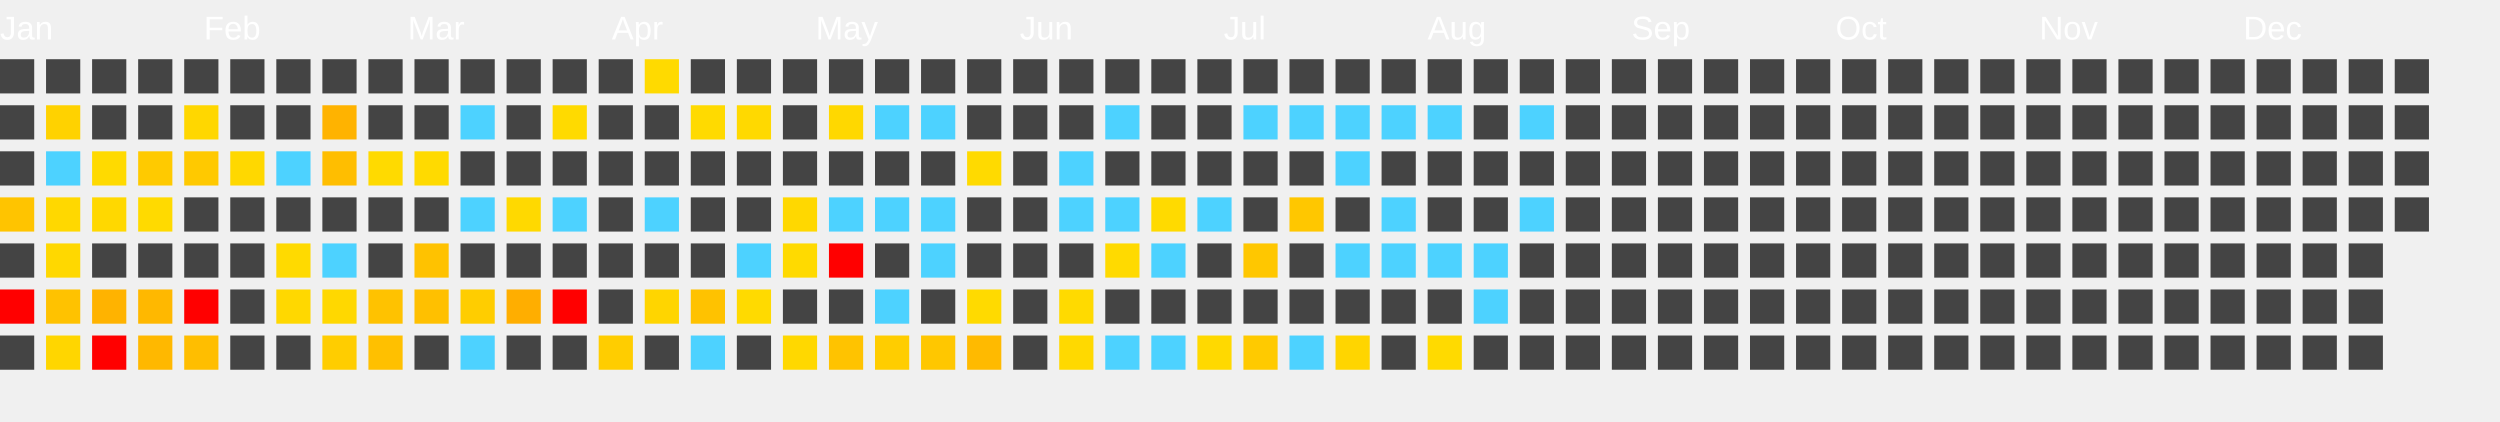
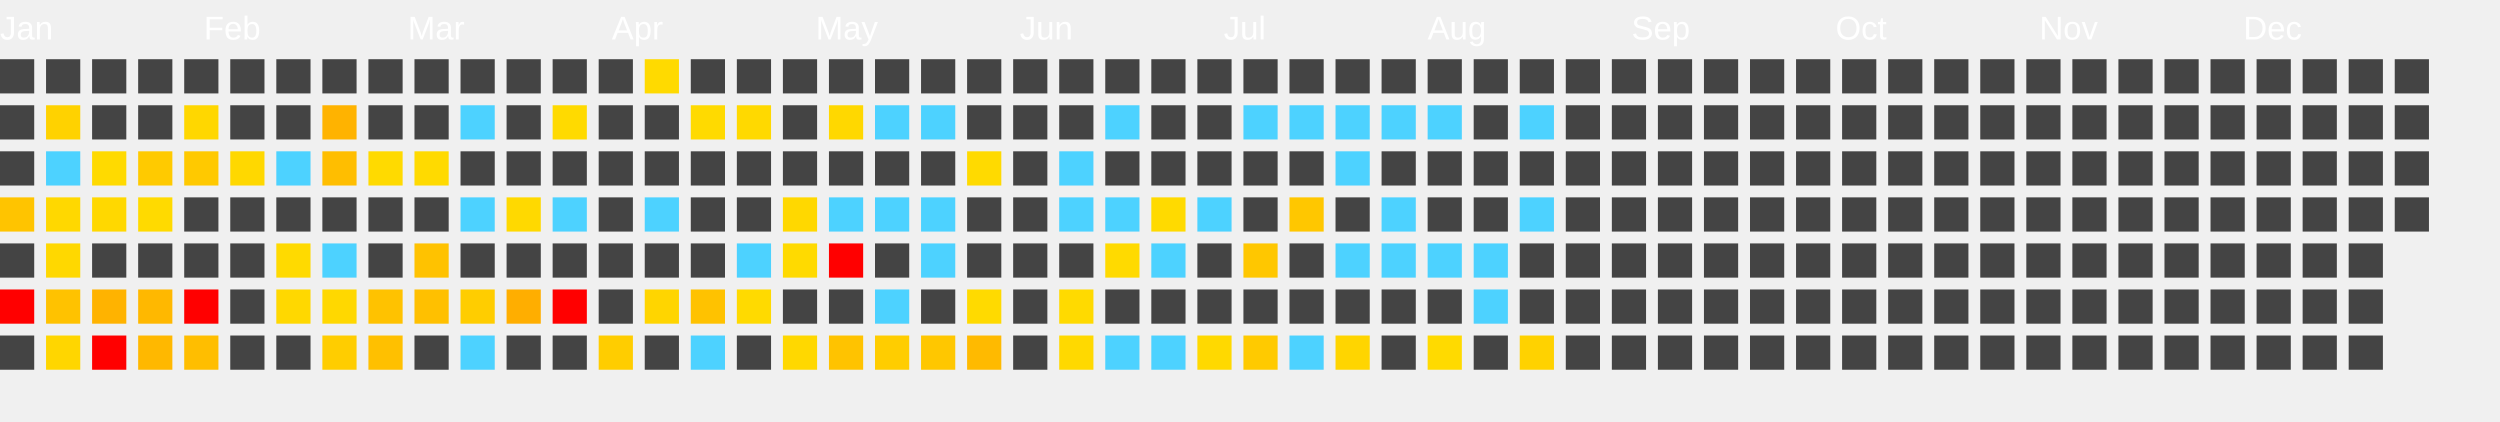
<svg xmlns="http://www.w3.org/2000/svg" baseProfile="full" height="32mm" version="1.1" viewBox="0,0,190,32" width="190mm">
  <defs />
  <rect fill="none" height="32" width="190" x="0" y="0" />
  <text fill="#FFFFFF" style="font-size:2.5px; font-family:Arial" x="0.0" y="3.0">Jan</text>
  <text fill="#FFFFFF" style="font-size:2.5px; font-family:Arial" x="15.5" y="3.0">Feb</text>
  <text fill="#FFFFFF" style="font-size:2.5px; font-family:Arial" x="31.0" y="3.0">Mar</text>
  <text fill="#FFFFFF" style="font-size:2.5px; font-family:Arial" x="46.5" y="3.0">Apr</text>
  <text fill="#FFFFFF" style="font-size:2.5px; font-family:Arial" x="62.0" y="3.0">May</text>
  <text fill="#FFFFFF" style="font-size:2.5px; font-family:Arial" x="77.5" y="3.0">Jun</text>
  <text fill="#FFFFFF" style="font-size:2.5px; font-family:Arial" x="93.0" y="3.0">Jul</text>
  <text fill="#FFFFFF" style="font-size:2.5px; font-family:Arial" x="108.5" y="3.0">Aug</text>
  <text fill="#FFFFFF" style="font-size:2.5px; font-family:Arial" x="124.0" y="3.0">Sep</text>
  <text fill="#FFFFFF" style="font-size:2.5px; font-family:Arial" x="139.5" y="3.0">Oct</text>
  <text fill="#FFFFFF" style="font-size:2.5px; font-family:Arial" x="155.0" y="3.0">Nov</text>
  <text fill="#FFFFFF" style="font-size:2.5px; font-family:Arial" x="170.5" y="3.0">Dec</text>
  <rect fill="#444444" height="2.6" width="2.6" x="0.0" y="4.5" />
  <rect fill="#444444" height="2.6" width="2.6" x="0.0" y="8.0" />
  <rect fill="#444444" height="2.6" width="2.6" x="0.0" y="11.5" />
  <rect fill="#ffc400" height="2.6" width="2.6" x="0.0" y="15.0" />
  <rect fill="#444444" height="2.6" width="2.6" x="0.0" y="18.5" />
  <rect fill="red" height="2.6" width="2.6" x="0.0" y="22.0" />
  <rect fill="#444444" height="2.6" width="2.6" x="0.0" y="25.5" />
  <rect fill="#444444" height="2.6" width="2.6" x="3.5" y="4.5" />
  <rect fill="#ffd200" height="2.6" width="2.6" x="3.5" y="8.0" />
  <rect fill="#4dd2ff" height="2.6" width="2.6" x="3.5" y="11.5" />
  <rect fill="#ffd800" height="2.6" width="2.6" x="3.5" y="15.0" />
  <rect fill="#ffd800" height="2.6" width="2.6" x="3.5" y="18.5" />
  <rect fill="#ffc200" height="2.6" width="2.6" x="3.5" y="22.0" />
  <rect fill="#ffd600" height="2.6" width="2.6" x="3.5" y="25.5" />
  <rect fill="#444444" height="2.6" width="2.6" x="7.0" y="4.5" />
  <rect fill="#444444" height="2.6" width="2.6" x="7.0" y="8.0" />
  <rect fill="#ffda00" height="2.6" width="2.6" x="7.0" y="11.5" />
  <rect fill="#ffd800" height="2.6" width="2.6" x="7.0" y="15.0" />
  <rect fill="#444444" height="2.6" width="2.6" x="7.0" y="18.5" />
  <rect fill="#ffb300" height="2.6" width="2.6" x="7.0" y="22.0" />
  <rect fill="red" height="2.6" width="2.6" x="7.0" y="25.5" />
  <rect fill="#444444" height="2.6" width="2.6" x="10.5" y="4.5" />
  <rect fill="#444444" height="2.6" width="2.6" x="10.5" y="8.0" />
  <rect fill="#ffca00" height="2.6" width="2.6" x="10.5" y="11.5" />
  <rect fill="#ffda00" height="2.6" width="2.6" x="10.5" y="15.0" />
  <rect fill="#444444" height="2.6" width="2.6" x="10.5" y="18.5" />
  <rect fill="#ffb800" height="2.6" width="2.6" x="10.5" y="22.0" />
  <rect fill="#ffb800" height="2.6" width="2.6" x="10.5" y="25.5" />
  <rect fill="#444444" height="2.6" width="2.6" x="14.0" y="4.5" />
  <rect fill="#ffd700" height="2.6" width="2.6" x="14.0" y="8.0" />
  <rect fill="#ffc900" height="2.6" width="2.6" x="14.0" y="11.5" />
  <rect fill="#444444" height="2.6" width="2.6" x="14.0" y="15.0" />
  <rect fill="#444444" height="2.6" width="2.6" x="14.0" y="18.5" />
  <rect fill="red" height="2.6" width="2.6" x="14.0" y="22.0" />
  <rect fill="#ffbe00" height="2.6" width="2.6" x="14.0" y="25.5" />
  <rect fill="#444444" height="2.6" width="2.6" x="17.5" y="4.5" />
  <rect fill="#444444" height="2.6" width="2.6" x="17.5" y="8.0" />
  <rect fill="#ffd800" height="2.6" width="2.6" x="17.5" y="11.5" />
  <rect fill="#444444" height="2.6" width="2.6" x="17.5" y="15.0" />
  <rect fill="#444444" height="2.6" width="2.6" x="17.5" y="18.5" />
  <rect fill="#444444" height="2.6" width="2.6" x="17.5" y="22.0" />
  <rect fill="#444444" height="2.6" width="2.6" x="17.5" y="25.5" />
  <rect fill="#444444" height="2.6" width="2.6" x="21.0" y="4.5" />
  <rect fill="#444444" height="2.6" width="2.6" x="21.0" y="8.0" />
  <rect fill="#4dd2ff" height="2.6" width="2.6" x="21.0" y="11.5" />
  <rect fill="#444444" height="2.6" width="2.6" x="21.0" y="15.0" />
  <rect fill="#ffda00" height="2.6" width="2.6" x="21.0" y="18.5" />
  <rect fill="#ffd800" height="2.6" width="2.6" x="21.0" y="22.0" />
  <rect fill="#444444" height="2.6" width="2.6" x="21.0" y="25.5" />
  <rect fill="#444444" height="2.6" width="2.6" x="24.5" y="4.5" />
  <rect fill="#ffb300" height="2.6" width="2.6" x="24.5" y="8.0" />
  <rect fill="#ffbe00" height="2.6" width="2.6" x="24.5" y="11.5" />
  <rect fill="#444444" height="2.6" width="2.6" x="24.5" y="15.0" />
  <rect fill="#4dd2ff" height="2.6" width="2.6" x="24.5" y="18.5" />
  <rect fill="#ffd800" height="2.6" width="2.6" x="24.5" y="22.0" />
  <rect fill="#ffcd00" height="2.6" width="2.6" x="24.5" y="25.5" />
  <rect fill="#444444" height="2.6" width="2.6" x="28.0" y="4.5" />
  <rect fill="#444444" height="2.6" width="2.6" x="28.0" y="8.0" />
  <rect fill="#ffda00" height="2.6" width="2.6" x="28.0" y="11.5" />
  <rect fill="#444444" height="2.6" width="2.6" x="28.0" y="15.0" />
  <rect fill="#444444" height="2.6" width="2.6" x="28.0" y="18.5" />
  <rect fill="#ffc200" height="2.6" width="2.6" x="28.0" y="22.0" />
  <rect fill="#ffc000" height="2.6" width="2.6" x="28.0" y="25.5" />
  <rect fill="#444444" height="2.6" width="2.6" x="31.5" y="4.5" />
  <rect fill="#444444" height="2.6" width="2.6" x="31.5" y="8.0" />
  <rect fill="#ffda00" height="2.6" width="2.6" x="31.5" y="11.5" />
  <rect fill="#444444" height="2.6" width="2.6" x="31.5" y="15.0" />
  <rect fill="#ffc200" height="2.6" width="2.6" x="31.5" y="18.5" />
  <rect fill="#ffc000" height="2.6" width="2.6" x="31.5" y="22.0" />
  <rect fill="#444444" height="2.6" width="2.6" x="31.5" y="25.5" />
  <rect fill="#444444" height="2.6" width="2.6" x="35.0" y="4.5" />
  <rect fill="#4dd2ff" height="2.6" width="2.6" x="35.0" y="8.0" />
  <rect fill="#444444" height="2.6" width="2.6" x="35.0" y="11.5" />
  <rect fill="#4dd2ff" height="2.6" width="2.6" x="35.0" y="15.0" />
  <rect fill="#444444" height="2.6" width="2.6" x="35.0" y="18.5" />
  <rect fill="#ffcd00" height="2.6" width="2.6" x="35.0" y="22.0" />
  <rect fill="#4dd2ff" height="2.6" width="2.6" x="35.0" y="25.5" />
  <rect fill="#444444" height="2.6" width="2.6" x="38.5" y="4.5" />
  <rect fill="#444444" height="2.6" width="2.6" x="38.5" y="8.0" />
  <rect fill="#444444" height="2.6" width="2.6" x="38.5" y="11.5" />
  <rect fill="#ffd900" height="2.6" width="2.6" x="38.5" y="15.0" />
  <rect fill="#444444" height="2.6" width="2.6" x="38.5" y="18.5" />
  <rect fill="#ffae00" height="2.6" width="2.6" x="38.5" y="22.0" />
  <rect fill="#444444" height="2.6" width="2.6" x="38.5" y="25.5" />
  <rect fill="#444444" height="2.6" width="2.6" x="42.0" y="4.5" />
  <rect fill="#ffda00" height="2.6" width="2.6" x="42.0" y="8.0" />
  <rect fill="#444444" height="2.6" width="2.6" x="42.0" y="11.5" />
  <rect fill="#4dd2ff" height="2.6" width="2.6" x="42.0" y="15.0" />
  <rect fill="#444444" height="2.6" width="2.6" x="42.0" y="18.5" />
  <rect fill="red" height="2.6" width="2.6" x="42.0" y="22.0" />
  <rect fill="#444444" height="2.6" width="2.6" x="42.0" y="25.5" />
  <rect fill="#444444" height="2.6" width="2.6" x="45.5" y="4.5" />
  <rect fill="#444444" height="2.6" width="2.6" x="45.5" y="8.0" />
  <rect fill="#444444" height="2.6" width="2.6" x="45.5" y="11.5" />
  <rect fill="#444444" height="2.6" width="2.6" x="45.5" y="15.0" />
  <rect fill="#444444" height="2.6" width="2.6" x="45.5" y="18.5" />
  <rect fill="#444444" height="2.6" width="2.6" x="45.5" y="22.0" />
  <rect fill="#ffcd00" height="2.6" width="2.6" x="45.5" y="25.5" />
  <rect fill="#ffda00" height="2.6" width="2.6" x="49.0" y="4.5" />
  <rect fill="#444444" height="2.6" width="2.6" x="49.0" y="8.0" />
  <rect fill="#444444" height="2.6" width="2.6" x="49.0" y="11.5" />
  <rect fill="#4dd2ff" height="2.6" width="2.6" x="49.0" y="15.0" />
  <rect fill="#444444" height="2.6" width="2.6" x="49.0" y="18.5" />
  <rect fill="#ffd500" height="2.6" width="2.6" x="49.0" y="22.0" />
  <rect fill="#444444" height="2.6" width="2.6" x="49.0" y="25.5" />
  <rect fill="#444444" height="2.6" width="2.6" x="52.5" y="4.5" />
  <rect fill="#ffda00" height="2.6" width="2.6" x="52.5" y="8.0" />
  <rect fill="#444444" height="2.6" width="2.6" x="52.5" y="11.5" />
  <rect fill="#444444" height="2.6" width="2.6" x="52.5" y="15.0" />
  <rect fill="#444444" height="2.6" width="2.6" x="52.5" y="18.5" />
  <rect fill="#ffc200" height="2.6" width="2.6" x="52.5" y="22.0" />
  <rect fill="#4dd2ff" height="2.6" width="2.6" x="52.5" y="25.5" />
  <rect fill="#444444" height="2.6" width="2.6" x="56.0" y="4.5" />
  <rect fill="#ffd900" height="2.6" width="2.6" x="56.0" y="8.0" />
  <rect fill="#444444" height="2.6" width="2.6" x="56.0" y="11.5" />
  <rect fill="#444444" height="2.6" width="2.6" x="56.0" y="15.0" />
  <rect fill="#4dd2ff" height="2.6" width="2.6" x="56.0" y="18.5" />
  <rect fill="#ffda00" height="2.6" width="2.6" x="56.0" y="22.0" />
  <rect fill="#444444" height="2.6" width="2.6" x="56.0" y="25.5" />
  <rect fill="#444444" height="2.6" width="2.6" x="59.5" y="4.5" />
  <rect fill="#444444" height="2.6" width="2.6" x="59.5" y="8.0" />
  <rect fill="#444444" height="2.6" width="2.6" x="59.5" y="11.5" />
  <rect fill="#ffd800" height="2.6" width="2.6" x="59.5" y="15.0" />
  <rect fill="#ffda00" height="2.6" width="2.6" x="59.5" y="18.5" />
  <rect fill="#444444" height="2.6" width="2.6" x="59.5" y="22.0" />
  <rect fill="#ffd800" height="2.6" width="2.6" x="59.5" y="25.5" />
  <rect fill="#444444" height="2.6" width="2.6" x="63.0" y="4.5" />
  <rect fill="#ffd800" height="2.6" width="2.6" x="63.0" y="8.0" />
  <rect fill="#444444" height="2.6" width="2.6" x="63.0" y="11.5" />
  <rect fill="#4dd2ff" height="2.6" width="2.6" x="63.0" y="15.0" />
  <rect fill="red" height="2.6" width="2.6" x="63.0" y="18.5" />
  <rect fill="#444444" height="2.6" width="2.6" x="63.0" y="22.0" />
  <rect fill="#ffc300" height="2.6" width="2.6" x="63.0" y="25.5" />
  <rect fill="#444444" height="2.6" width="2.6" x="66.5" y="4.5" />
  <rect fill="#4dd2ff" height="2.6" width="2.6" x="66.5" y="8.0" />
  <rect fill="#444444" height="2.6" width="2.6" x="66.5" y="11.5" />
  <rect fill="#4dd2ff" height="2.6" width="2.6" x="66.5" y="15.0" />
  <rect fill="#444444" height="2.6" width="2.6" x="66.5" y="18.5" />
  <rect fill="#4dd2ff" height="2.6" width="2.6" x="66.5" y="22.0" />
  <rect fill="#ffcd00" height="2.6" width="2.6" x="66.5" y="25.5" />
  <rect fill="#444444" height="2.6" width="2.6" x="70.0" y="4.5" />
  <rect fill="#4dd2ff" height="2.6" width="2.6" x="70.0" y="8.0" />
  <rect fill="#444444" height="2.6" width="2.6" x="70.0" y="11.5" />
  <rect fill="#4dd2ff" height="2.6" width="2.6" x="70.0" y="15.0" />
  <rect fill="#4dd2ff" height="2.6" width="2.6" x="70.0" y="18.5" />
  <rect fill="#444444" height="2.6" width="2.6" x="70.0" y="22.0" />
  <rect fill="#ffc700" height="2.6" width="2.6" x="70.0" y="25.5" />
  <rect fill="#444444" height="2.6" width="2.6" x="73.5" y="4.5" />
  <rect fill="#444444" height="2.6" width="2.6" x="73.5" y="8.0" />
  <rect fill="#ffda00" height="2.6" width="2.6" x="73.5" y="11.5" />
  <rect fill="#444444" height="2.6" width="2.6" x="73.5" y="15.0" />
  <rect fill="#444444" height="2.6" width="2.6" x="73.5" y="18.5" />
  <rect fill="#ffda00" height="2.6" width="2.6" x="73.5" y="22.0" />
  <rect fill="#ffba00" height="2.6" width="2.6" x="73.5" y="25.5" />
  <rect fill="#444444" height="2.6" width="2.6" x="77.0" y="4.5" />
  <rect fill="#444444" height="2.6" width="2.6" x="77.0" y="8.0" />
  <rect fill="#444444" height="2.6" width="2.6" x="77.0" y="11.5" />
  <rect fill="#444444" height="2.6" width="2.6" x="77.0" y="15.0" />
  <rect fill="#444444" height="2.6" width="2.6" x="77.0" y="18.5" />
  <rect fill="#444444" height="2.6" width="2.6" x="77.0" y="22.0" />
  <rect fill="#444444" height="2.6" width="2.6" x="77.0" y="25.5" />
  <rect fill="#444444" height="2.6" width="2.6" x="80.5" y="4.5" />
  <rect fill="#444444" height="2.6" width="2.6" x="80.5" y="8.0" />
  <rect fill="#4dd2ff" height="2.6" width="2.6" x="80.5" y="11.5" />
  <rect fill="#4dd2ff" height="2.6" width="2.6" x="80.5" y="15.0" />
  <rect fill="#444444" height="2.6" width="2.6" x="80.5" y="18.5" />
  <rect fill="#ffda00" height="2.6" width="2.6" x="80.5" y="22.0" />
  <rect fill="#ffd900" height="2.6" width="2.6" x="80.5" y="25.5" />
  <rect fill="#444444" height="2.6" width="2.6" x="84.0" y="4.5" />
  <rect fill="#4dd2ff" height="2.6" width="2.6" x="84.0" y="8.0" />
  <rect fill="#444444" height="2.6" width="2.6" x="84.0" y="11.5" />
  <rect fill="#4dd2ff" height="2.6" width="2.6" x="84.0" y="15.0" />
  <rect fill="#ffda00" height="2.6" width="2.6" x="84.0" y="18.5" />
  <rect fill="#444444" height="2.6" width="2.6" x="84.0" y="22.0" />
  <rect fill="#4dd2ff" height="2.6" width="2.6" x="84.0" y="25.5" />
  <rect fill="#444444" height="2.6" width="2.6" x="87.5" y="4.5" />
  <rect fill="#444444" height="2.6" width="2.6" x="87.5" y="8.0" />
  <rect fill="#444444" height="2.6" width="2.6" x="87.5" y="11.5" />
  <rect fill="#ffda00" height="2.6" width="2.6" x="87.5" y="15.0" />
  <rect fill="#4dd2ff" height="2.6" width="2.6" x="87.5" y="18.5" />
  <rect fill="#444444" height="2.6" width="2.6" x="87.5" y="22.0" />
  <rect fill="#4dd2ff" height="2.6" width="2.6" x="87.5" y="25.5" />
  <rect fill="#444444" height="2.6" width="2.6" x="91.0" y="4.5" />
  <rect fill="#444444" height="2.6" width="2.6" x="91.0" y="8.0" />
  <rect fill="#444444" height="2.6" width="2.6" x="91.0" y="11.5" />
  <rect fill="#4dd2ff" height="2.6" width="2.6" x="91.0" y="15.0" />
  <rect fill="#444444" height="2.6" width="2.6" x="91.0" y="18.5" />
  <rect fill="#444444" height="2.6" width="2.6" x="91.0" y="22.0" />
  <rect fill="#ffd900" height="2.6" width="2.6" x="91.0" y="25.5" />
  <rect fill="#444444" height="2.6" width="2.6" x="94.5" y="4.5" />
  <rect fill="#4dd2ff" height="2.6" width="2.6" x="94.5" y="8.0" />
  <rect fill="#444444" height="2.6" width="2.6" x="94.5" y="11.5" />
  <rect fill="#444444" height="2.6" width="2.6" x="94.5" y="15.0" />
  <rect fill="#ffc700" height="2.6" width="2.6" x="94.5" y="18.5" />
  <rect fill="#444444" height="2.6" width="2.6" x="94.5" y="22.0" />
  <rect fill="#ffca00" height="2.6" width="2.6" x="94.5" y="25.5" />
  <rect fill="#444444" height="2.6" width="2.6" x="98.0" y="4.5" />
  <rect fill="#4dd2ff" height="2.6" width="2.6" x="98.0" y="8.0" />
  <rect fill="#444444" height="2.6" width="2.6" x="98.0" y="11.5" />
  <rect fill="#ffc700" height="2.6" width="2.6" x="98.0" y="15.0" />
  <rect fill="#444444" height="2.6" width="2.6" x="98.0" y="18.5" />
  <rect fill="#444444" height="2.6" width="2.6" x="98.0" y="22.0" />
  <rect fill="#4dd2ff" height="2.6" width="2.6" x="98.0" y="25.5" />
  <rect fill="#444444" height="2.6" width="2.6" x="101.5" y="4.5" />
  <rect fill="#4dd2ff" height="2.6" width="2.6" x="101.5" y="8.0" />
  <rect fill="#4dd2ff" height="2.6" width="2.6" x="101.5" y="11.5" />
  <rect fill="#444444" height="2.6" width="2.6" x="101.5" y="15.0" />
  <rect fill="#4dd2ff" height="2.6" width="2.6" x="101.5" y="18.5" />
  <rect fill="#444444" height="2.6" width="2.6" x="101.5" y="22.0" />
  <rect fill="#ffd500" height="2.6" width="2.6" x="101.5" y="25.5" />
  <rect fill="#444444" height="2.6" width="2.6" x="105.0" y="4.5" />
  <rect fill="#4dd2ff" height="2.6" width="2.6" x="105.0" y="8.0" />
  <rect fill="#444444" height="2.6" width="2.6" x="105.0" y="11.5" />
  <rect fill="#4dd2ff" height="2.6" width="2.6" x="105.0" y="15.0" />
  <rect fill="#4dd2ff" height="2.6" width="2.6" x="105.0" y="18.5" />
  <rect fill="#444444" height="2.6" width="2.6" x="105.0" y="22.0" />
  <rect fill="#444444" height="2.6" width="2.6" x="105.0" y="25.5" />
  <rect fill="#444444" height="2.6" width="2.6" x="108.5" y="4.5" />
  <rect fill="#4dd2ff" height="2.6" width="2.6" x="108.5" y="8.0" />
  <rect fill="#444444" height="2.6" width="2.6" x="108.5" y="11.5" />
  <rect fill="#444444" height="2.6" width="2.6" x="108.5" y="15.0" />
  <rect fill="#4dd2ff" height="2.6" width="2.6" x="108.5" y="18.5" />
  <rect fill="#444444" height="2.6" width="2.6" x="108.5" y="22.0" />
  <rect fill="#ffda00" height="2.6" width="2.6" x="108.5" y="25.5" />
  <rect fill="#444444" height="2.6" width="2.6" x="112.0" y="4.5" />
  <rect fill="#444444" height="2.6" width="2.6" x="112.0" y="8.0" />
  <rect fill="#444444" height="2.6" width="2.6" x="112.0" y="11.5" />
  <rect fill="#444444" height="2.6" width="2.6" x="112.0" y="15.0" />
  <rect fill="#4dd2ff" height="2.6" width="2.6" x="112.0" y="18.5" />
  <rect fill="#4dd2ff" height="2.6" width="2.6" x="112.0" y="22.0" />
  <rect fill="#444444" height="2.6" width="2.6" x="112.0" y="25.5" />
  <rect fill="#444444" height="2.6" width="2.6" x="115.5" y="4.5" />
  <rect fill="#4dd2ff" height="2.6" width="2.6" x="115.5" y="8.0" />
  <rect fill="#444444" height="2.6" width="2.6" x="115.5" y="11.5" />
  <rect fill="#4dd2ff" height="2.6" width="2.6" x="115.5" y="15.0" />
  <rect fill="#444444" height="2.6" width="2.6" x="115.5" y="18.5" />
  <rect fill="#444444" height="2.6" width="2.6" x="115.5" y="22.0" />
-   <rect fill="#444444" height="2.6" width="2.6" x="115.5" y="25.5" />
+   <rect fill="#ffd200" height="2.6" width="2.6" x="115.5" y="25.5" />
  <rect fill="#444444" height="2.6" width="2.6" x="119.0" y="4.5" />
  <rect fill="#444444" height="2.6" width="2.6" x="119.0" y="8.0" />
  <rect fill="#444444" height="2.6" width="2.6" x="119.0" y="11.5" />
  <rect fill="#444444" height="2.6" width="2.6" x="119.0" y="15.0" />
  <rect fill="#444444" height="2.6" width="2.6" x="119.0" y="18.5" />
  <rect fill="#444444" height="2.6" width="2.6" x="119.0" y="22.0" />
  <rect fill="#444444" height="2.6" width="2.6" x="119.0" y="25.5" />
  <rect fill="#444444" height="2.6" width="2.6" x="122.5" y="4.5" />
  <rect fill="#444444" height="2.6" width="2.6" x="122.5" y="8.0" />
  <rect fill="#444444" height="2.6" width="2.6" x="122.5" y="11.5" />
  <rect fill="#444444" height="2.6" width="2.6" x="122.5" y="15.0" />
  <rect fill="#444444" height="2.6" width="2.6" x="122.5" y="18.5" />
  <rect fill="#444444" height="2.6" width="2.6" x="122.5" y="22.0" />
  <rect fill="#444444" height="2.6" width="2.6" x="122.5" y="25.5" />
  <rect fill="#444444" height="2.6" width="2.6" x="126.0" y="4.5" />
  <rect fill="#444444" height="2.6" width="2.6" x="126.0" y="8.0" />
  <rect fill="#444444" height="2.6" width="2.6" x="126.0" y="11.5" />
  <rect fill="#444444" height="2.6" width="2.6" x="126.0" y="15.0" />
  <rect fill="#444444" height="2.6" width="2.6" x="126.0" y="18.5" />
  <rect fill="#444444" height="2.6" width="2.6" x="126.0" y="22.0" />
  <rect fill="#444444" height="2.6" width="2.6" x="126.0" y="25.5" />
  <rect fill="#444444" height="2.6" width="2.6" x="129.5" y="4.5" />
  <rect fill="#444444" height="2.6" width="2.6" x="129.5" y="8.0" />
  <rect fill="#444444" height="2.6" width="2.6" x="129.5" y="11.5" />
  <rect fill="#444444" height="2.6" width="2.6" x="129.5" y="15.0" />
  <rect fill="#444444" height="2.6" width="2.6" x="129.5" y="18.5" />
  <rect fill="#444444" height="2.6" width="2.6" x="129.5" y="22.0" />
  <rect fill="#444444" height="2.6" width="2.6" x="129.5" y="25.5" />
  <rect fill="#444444" height="2.6" width="2.6" x="133.0" y="4.5" />
  <rect fill="#444444" height="2.6" width="2.6" x="133.0" y="8.0" />
  <rect fill="#444444" height="2.6" width="2.6" x="133.0" y="11.5" />
  <rect fill="#444444" height="2.6" width="2.6" x="133.0" y="15.0" />
  <rect fill="#444444" height="2.6" width="2.6" x="133.0" y="18.5" />
  <rect fill="#444444" height="2.6" width="2.6" x="133.0" y="22.0" />
  <rect fill="#444444" height="2.6" width="2.6" x="133.0" y="25.5" />
  <rect fill="#444444" height="2.6" width="2.6" x="136.5" y="4.5" />
  <rect fill="#444444" height="2.6" width="2.6" x="136.5" y="8.0" />
  <rect fill="#444444" height="2.6" width="2.6" x="136.5" y="11.5" />
  <rect fill="#444444" height="2.6" width="2.6" x="136.5" y="15.0" />
  <rect fill="#444444" height="2.6" width="2.6" x="136.5" y="18.5" />
  <rect fill="#444444" height="2.6" width="2.6" x="136.5" y="22.0" />
  <rect fill="#444444" height="2.6" width="2.6" x="136.5" y="25.5" />
  <rect fill="#444444" height="2.6" width="2.6" x="140.0" y="4.5" />
  <rect fill="#444444" height="2.6" width="2.6" x="140.0" y="8.0" />
  <rect fill="#444444" height="2.6" width="2.6" x="140.0" y="11.5" />
  <rect fill="#444444" height="2.6" width="2.6" x="140.0" y="15.0" />
  <rect fill="#444444" height="2.6" width="2.6" x="140.0" y="18.5" />
  <rect fill="#444444" height="2.6" width="2.6" x="140.0" y="22.0" />
  <rect fill="#444444" height="2.6" width="2.6" x="140.0" y="25.5" />
  <rect fill="#444444" height="2.6" width="2.6" x="143.5" y="4.5" />
  <rect fill="#444444" height="2.6" width="2.6" x="143.5" y="8.0" />
  <rect fill="#444444" height="2.6" width="2.6" x="143.5" y="11.5" />
  <rect fill="#444444" height="2.6" width="2.6" x="143.5" y="15.0" />
  <rect fill="#444444" height="2.6" width="2.6" x="143.5" y="18.5" />
  <rect fill="#444444" height="2.6" width="2.6" x="143.5" y="22.0" />
  <rect fill="#444444" height="2.6" width="2.6" x="143.5" y="25.5" />
  <rect fill="#444444" height="2.6" width="2.6" x="147.0" y="4.5" />
  <rect fill="#444444" height="2.6" width="2.6" x="147.0" y="8.0" />
  <rect fill="#444444" height="2.6" width="2.6" x="147.0" y="11.5" />
  <rect fill="#444444" height="2.6" width="2.6" x="147.0" y="15.0" />
  <rect fill="#444444" height="2.6" width="2.6" x="147.0" y="18.5" />
  <rect fill="#444444" height="2.6" width="2.6" x="147.0" y="22.0" />
  <rect fill="#444444" height="2.6" width="2.6" x="147.0" y="25.5" />
  <rect fill="#444444" height="2.6" width="2.6" x="150.5" y="4.5" />
  <rect fill="#444444" height="2.6" width="2.6" x="150.5" y="8.0" />
  <rect fill="#444444" height="2.6" width="2.6" x="150.5" y="11.5" />
  <rect fill="#444444" height="2.6" width="2.6" x="150.5" y="15.0" />
  <rect fill="#444444" height="2.6" width="2.6" x="150.5" y="18.5" />
  <rect fill="#444444" height="2.6" width="2.6" x="150.5" y="22.0" />
  <rect fill="#444444" height="2.6" width="2.6" x="150.5" y="25.5" />
  <rect fill="#444444" height="2.6" width="2.6" x="154.0" y="4.5" />
  <rect fill="#444444" height="2.6" width="2.6" x="154.0" y="8.0" />
  <rect fill="#444444" height="2.6" width="2.6" x="154.0" y="11.5" />
  <rect fill="#444444" height="2.6" width="2.6" x="154.0" y="15.0" />
  <rect fill="#444444" height="2.6" width="2.6" x="154.0" y="18.5" />
  <rect fill="#444444" height="2.6" width="2.6" x="154.0" y="22.0" />
  <rect fill="#444444" height="2.6" width="2.6" x="154.0" y="25.5" />
  <rect fill="#444444" height="2.6" width="2.6" x="157.5" y="4.5" />
  <rect fill="#444444" height="2.6" width="2.6" x="157.5" y="8.0" />
  <rect fill="#444444" height="2.6" width="2.6" x="157.5" y="11.5" />
  <rect fill="#444444" height="2.6" width="2.6" x="157.5" y="15.0" />
  <rect fill="#444444" height="2.6" width="2.6" x="157.5" y="18.5" />
  <rect fill="#444444" height="2.6" width="2.6" x="157.5" y="22.0" />
  <rect fill="#444444" height="2.6" width="2.6" x="157.5" y="25.5" />
  <rect fill="#444444" height="2.6" width="2.6" x="161.0" y="4.5" />
  <rect fill="#444444" height="2.6" width="2.6" x="161.0" y="8.0" />
  <rect fill="#444444" height="2.6" width="2.6" x="161.0" y="11.5" />
  <rect fill="#444444" height="2.6" width="2.6" x="161.0" y="15.0" />
  <rect fill="#444444" height="2.6" width="2.6" x="161.0" y="18.5" />
  <rect fill="#444444" height="2.6" width="2.6" x="161.0" y="22.0" />
  <rect fill="#444444" height="2.6" width="2.6" x="161.0" y="25.5" />
  <rect fill="#444444" height="2.6" width="2.6" x="164.5" y="4.5" />
  <rect fill="#444444" height="2.6" width="2.6" x="164.5" y="8.0" />
  <rect fill="#444444" height="2.6" width="2.6" x="164.5" y="11.5" />
  <rect fill="#444444" height="2.6" width="2.6" x="164.5" y="15.0" />
  <rect fill="#444444" height="2.6" width="2.6" x="164.5" y="18.5" />
  <rect fill="#444444" height="2.6" width="2.6" x="164.5" y="22.0" />
  <rect fill="#444444" height="2.6" width="2.6" x="164.5" y="25.5" />
  <rect fill="#444444" height="2.6" width="2.6" x="168.0" y="4.5" />
  <rect fill="#444444" height="2.6" width="2.6" x="168.0" y="8.0" />
  <rect fill="#444444" height="2.6" width="2.6" x="168.0" y="11.5" />
  <rect fill="#444444" height="2.6" width="2.6" x="168.0" y="15.0" />
  <rect fill="#444444" height="2.6" width="2.6" x="168.0" y="18.5" />
  <rect fill="#444444" height="2.6" width="2.6" x="168.0" y="22.0" />
  <rect fill="#444444" height="2.6" width="2.6" x="168.0" y="25.5" />
  <rect fill="#444444" height="2.6" width="2.6" x="171.5" y="4.5" />
  <rect fill="#444444" height="2.6" width="2.6" x="171.5" y="8.0" />
  <rect fill="#444444" height="2.6" width="2.6" x="171.5" y="11.5" />
  <rect fill="#444444" height="2.6" width="2.6" x="171.5" y="15.0" />
  <rect fill="#444444" height="2.6" width="2.6" x="171.5" y="18.5" />
  <rect fill="#444444" height="2.6" width="2.6" x="171.5" y="22.0" />
  <rect fill="#444444" height="2.6" width="2.6" x="171.5" y="25.5" />
  <rect fill="#444444" height="2.6" width="2.6" x="175.0" y="4.5" />
  <rect fill="#444444" height="2.6" width="2.6" x="175.0" y="8.0" />
  <rect fill="#444444" height="2.6" width="2.6" x="175.0" y="11.5" />
  <rect fill="#444444" height="2.6" width="2.6" x="175.0" y="15.0" />
  <rect fill="#444444" height="2.6" width="2.6" x="175.0" y="18.5" />
  <rect fill="#444444" height="2.6" width="2.6" x="175.0" y="22.0" />
  <rect fill="#444444" height="2.6" width="2.6" x="175.0" y="25.5" />
  <rect fill="#444444" height="2.6" width="2.6" x="178.5" y="4.5" />
  <rect fill="#444444" height="2.6" width="2.6" x="178.5" y="8.0" />
  <rect fill="#444444" height="2.6" width="2.6" x="178.5" y="11.5" />
  <rect fill="#444444" height="2.6" width="2.6" x="178.5" y="15.0" />
  <rect fill="#444444" height="2.6" width="2.6" x="178.5" y="18.5" />
  <rect fill="#444444" height="2.6" width="2.6" x="178.5" y="22.0" />
  <rect fill="#444444" height="2.6" width="2.6" x="178.5" y="25.5" />
  <rect fill="#444444" height="2.6" width="2.6" x="182.0" y="4.5" />
  <rect fill="#444444" height="2.6" width="2.6" x="182.0" y="8.0" />
  <rect fill="#444444" height="2.6" width="2.6" x="182.0" y="11.5" />
  <rect fill="#444444" height="2.6" width="2.6" x="182.0" y="15.0" />
</svg>
